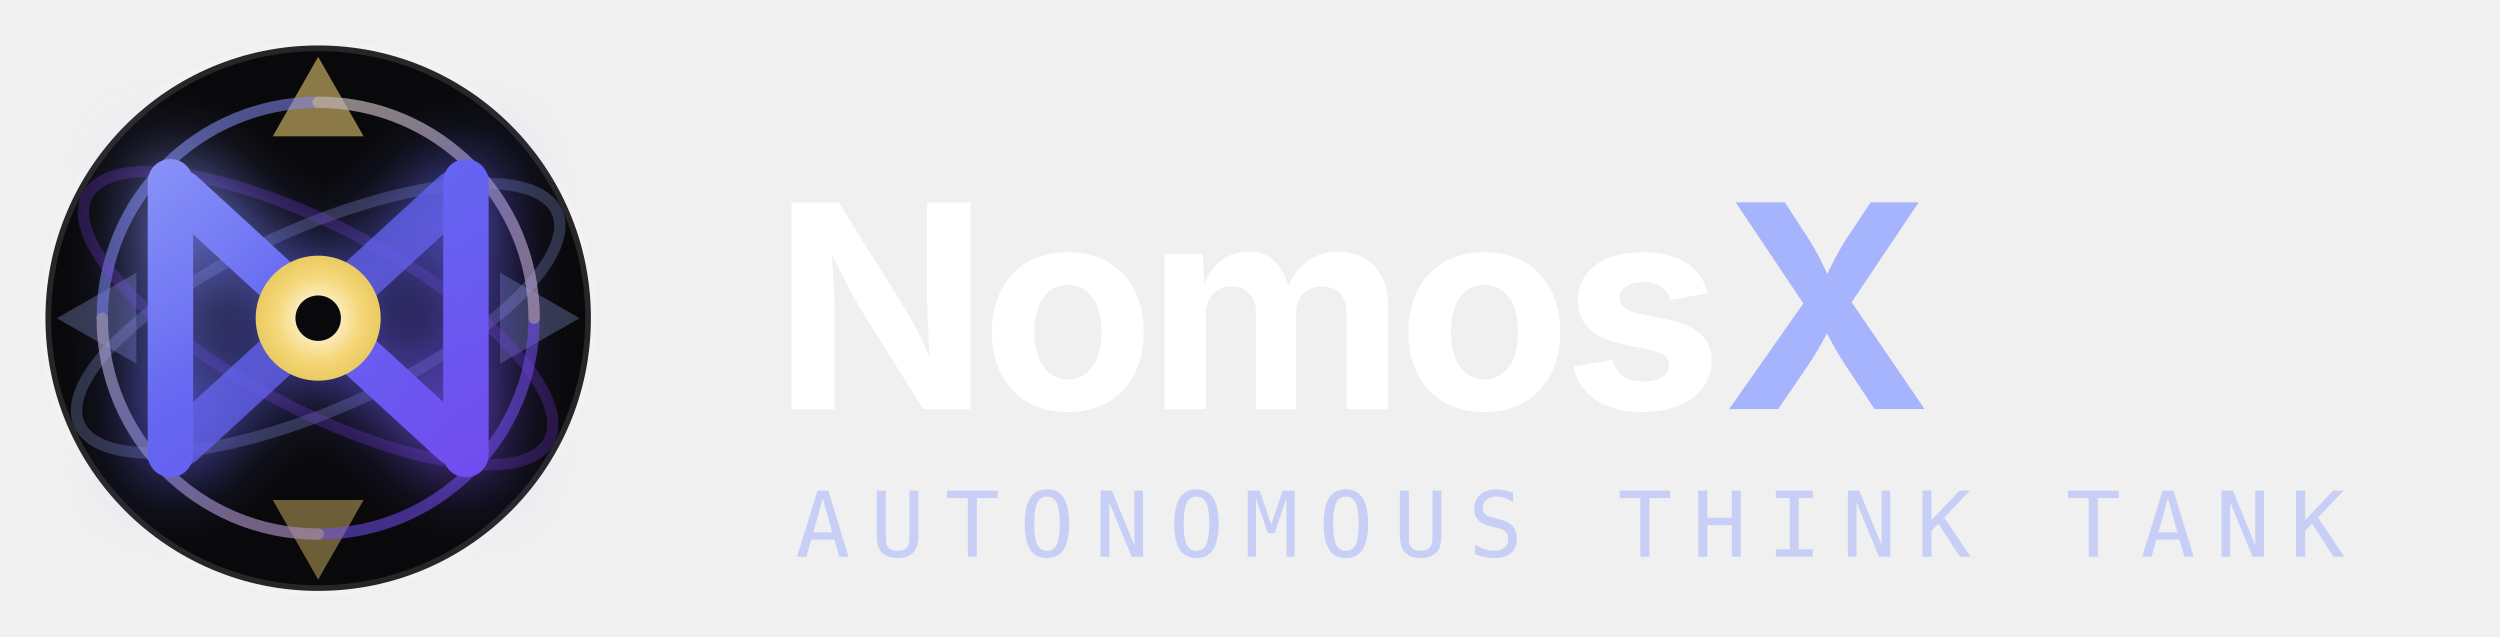
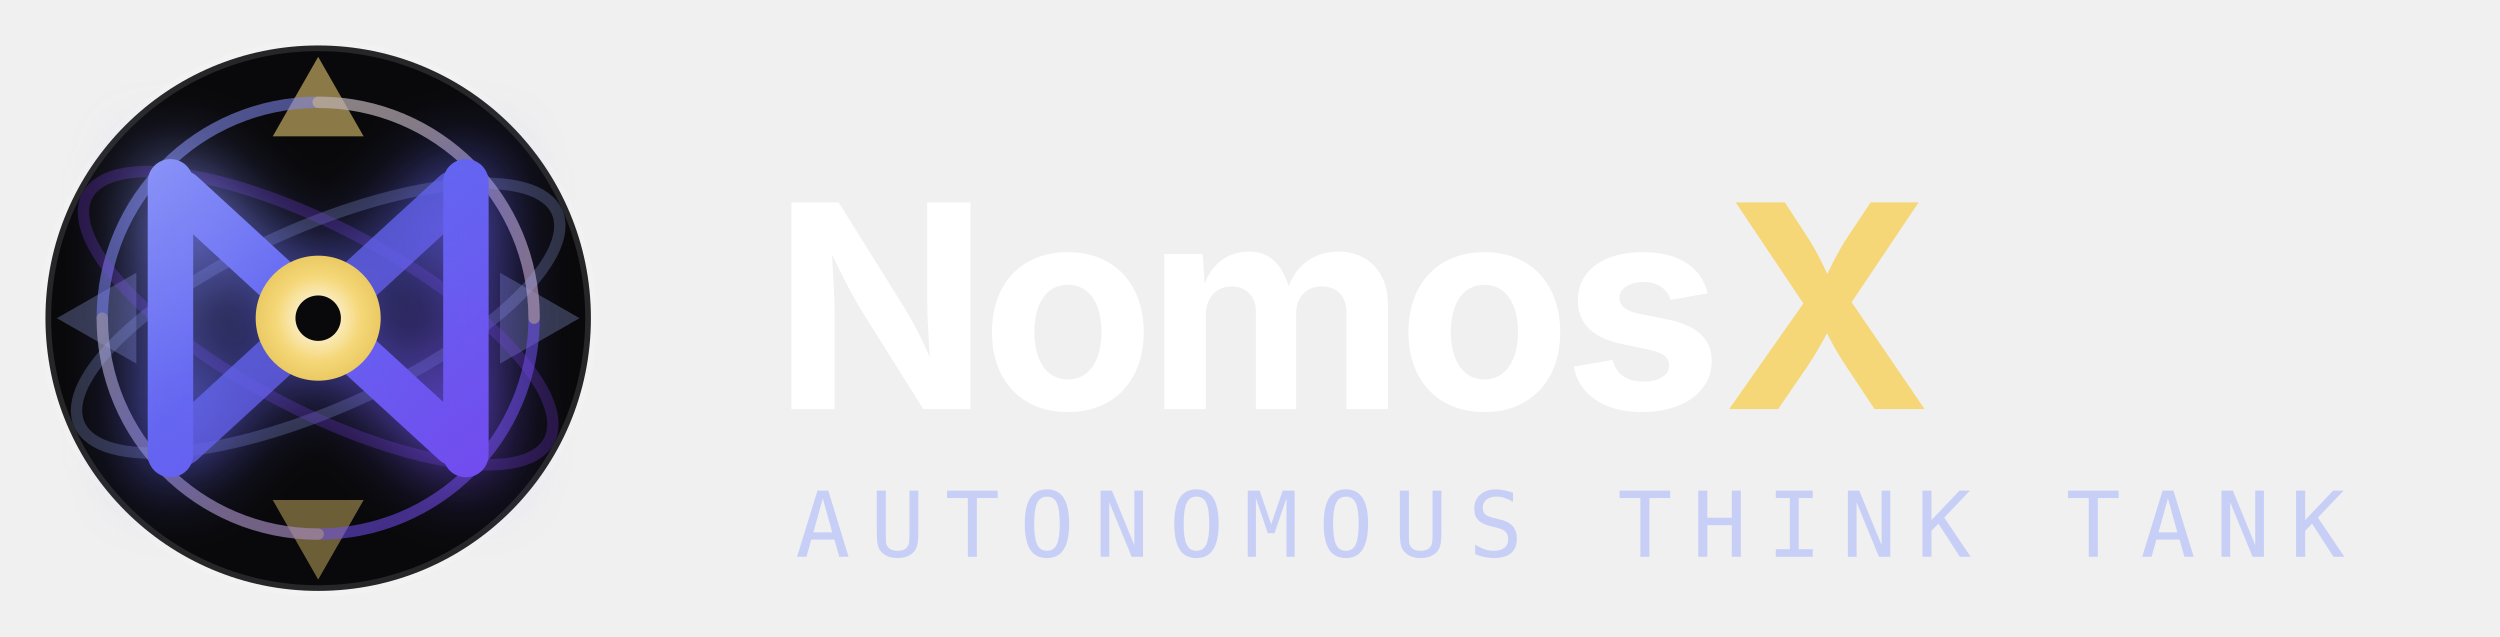
<svg xmlns="http://www.w3.org/2000/svg" width="220" height="56" viewBox="0 0 220 56" fill="none" role="img" aria-label="NomosX">
  <defs>
    <linearGradient id="nx-grad" x1="7" y1="4" x2="50" y2="52" gradientUnits="userSpaceOnUse">
      <stop stop-color="#A5B4FC" />
      <stop offset="0.46" stop-color="#6366F1" />
      <stop offset="1" stop-color="#7C3AED" />
    </linearGradient>
    <radialGradient id="nx-core" cx="0" cy="0" r="1" gradientUnits="userSpaceOnUse" gradientTransform="translate(28 28) rotate(90) scale(9)">
      <stop stop-color="#FFFFFF" />
      <stop offset="0.42" stop-color="#F5D778" />
      <stop offset="1" stop-color="#D4AF37" />
    </radialGradient>
    <filter id="nx-glow" x="-14" y="-14" width="84" height="84" color-interpolation-filters="sRGB">
      <feGaussianBlur stdDeviation="3.2" />
      <feComposite in2="SourceGraphic" operator="over" />
    </filter>
  </defs>
  <g>
    <circle cx="28" cy="28" r="24" fill="#09090B" stroke="white" stroke-opacity="0.12" />
    <path d="M28 5L32 12H24L28 5Z" fill="#F5D778" opacity="0.55" />
    <path d="M28 51L24 44H32L28 51Z" fill="#F5D778" opacity="0.42" />
    <path d="M5 28L12 24V32L5 28Z" fill="#A5B4FC" opacity="0.28" />
    <path d="M51 28L44 32V24L51 28Z" fill="#A5B4FC" opacity="0.28" />
    <circle cx="28" cy="28" r="19" stroke="url(#nx-grad)" stroke-opacity="0.55" />
    <path d="M28 9A19 19 0 0 1 47 28" stroke="#F5D778" stroke-opacity="0.38" stroke-linecap="round" />
    <path d="M28 47A19 19 0 0 1 9 28" stroke="#F5D778" stroke-opacity="0.28" stroke-linecap="round" />
    <ellipse cx="28" cy="28" rx="23" ry="8" stroke="#A5B4FC" stroke-opacity="0.24" transform="rotate(-24 28 28)" />
    <ellipse cx="28" cy="28" rx="23" ry="8" stroke="#7C3AED" stroke-opacity="0.26" transform="rotate(28 28 28)" />
    <g filter="url(#nx-glow)">
      <path d="M15 16V40" stroke="url(#nx-grad)" stroke-width="4" stroke-linecap="round" />
      <path d="M41 16V40" stroke="url(#nx-grad)" stroke-width="4" stroke-linecap="round" />
      <path d="M16 17L40 39" stroke="url(#nx-grad)" stroke-width="4" stroke-linecap="round" />
      <path d="M40 17L16 39" stroke="url(#nx-grad)" stroke-width="4" stroke-linecap="round" opacity="0.76" />
    </g>
    <circle cx="28" cy="28" r="5.5" fill="url(#nx-core)" />
    <circle cx="28" cy="28" r="2" fill="#09090B" />
  </g>
  <text x="68" y="36" fill="white" font-size="25" font-family="Space Grotesk, Inter, system-ui, sans-serif" font-weight="650" letter-spacing="-0.03em">
-     Nomos<tspan fill="#A5B4FC">X</tspan>
+     Nomos<tspan fill="#F5D778">X</tspan>
  </text>
  <text x="70" y="49" fill="#A5B4FC" fill-opacity="0.55" font-size="8" font-family="JetBrains Mono, monospace" letter-spacing="0.22em">
    AUTONOMOUS THINK TANK
  </text>
</svg>
